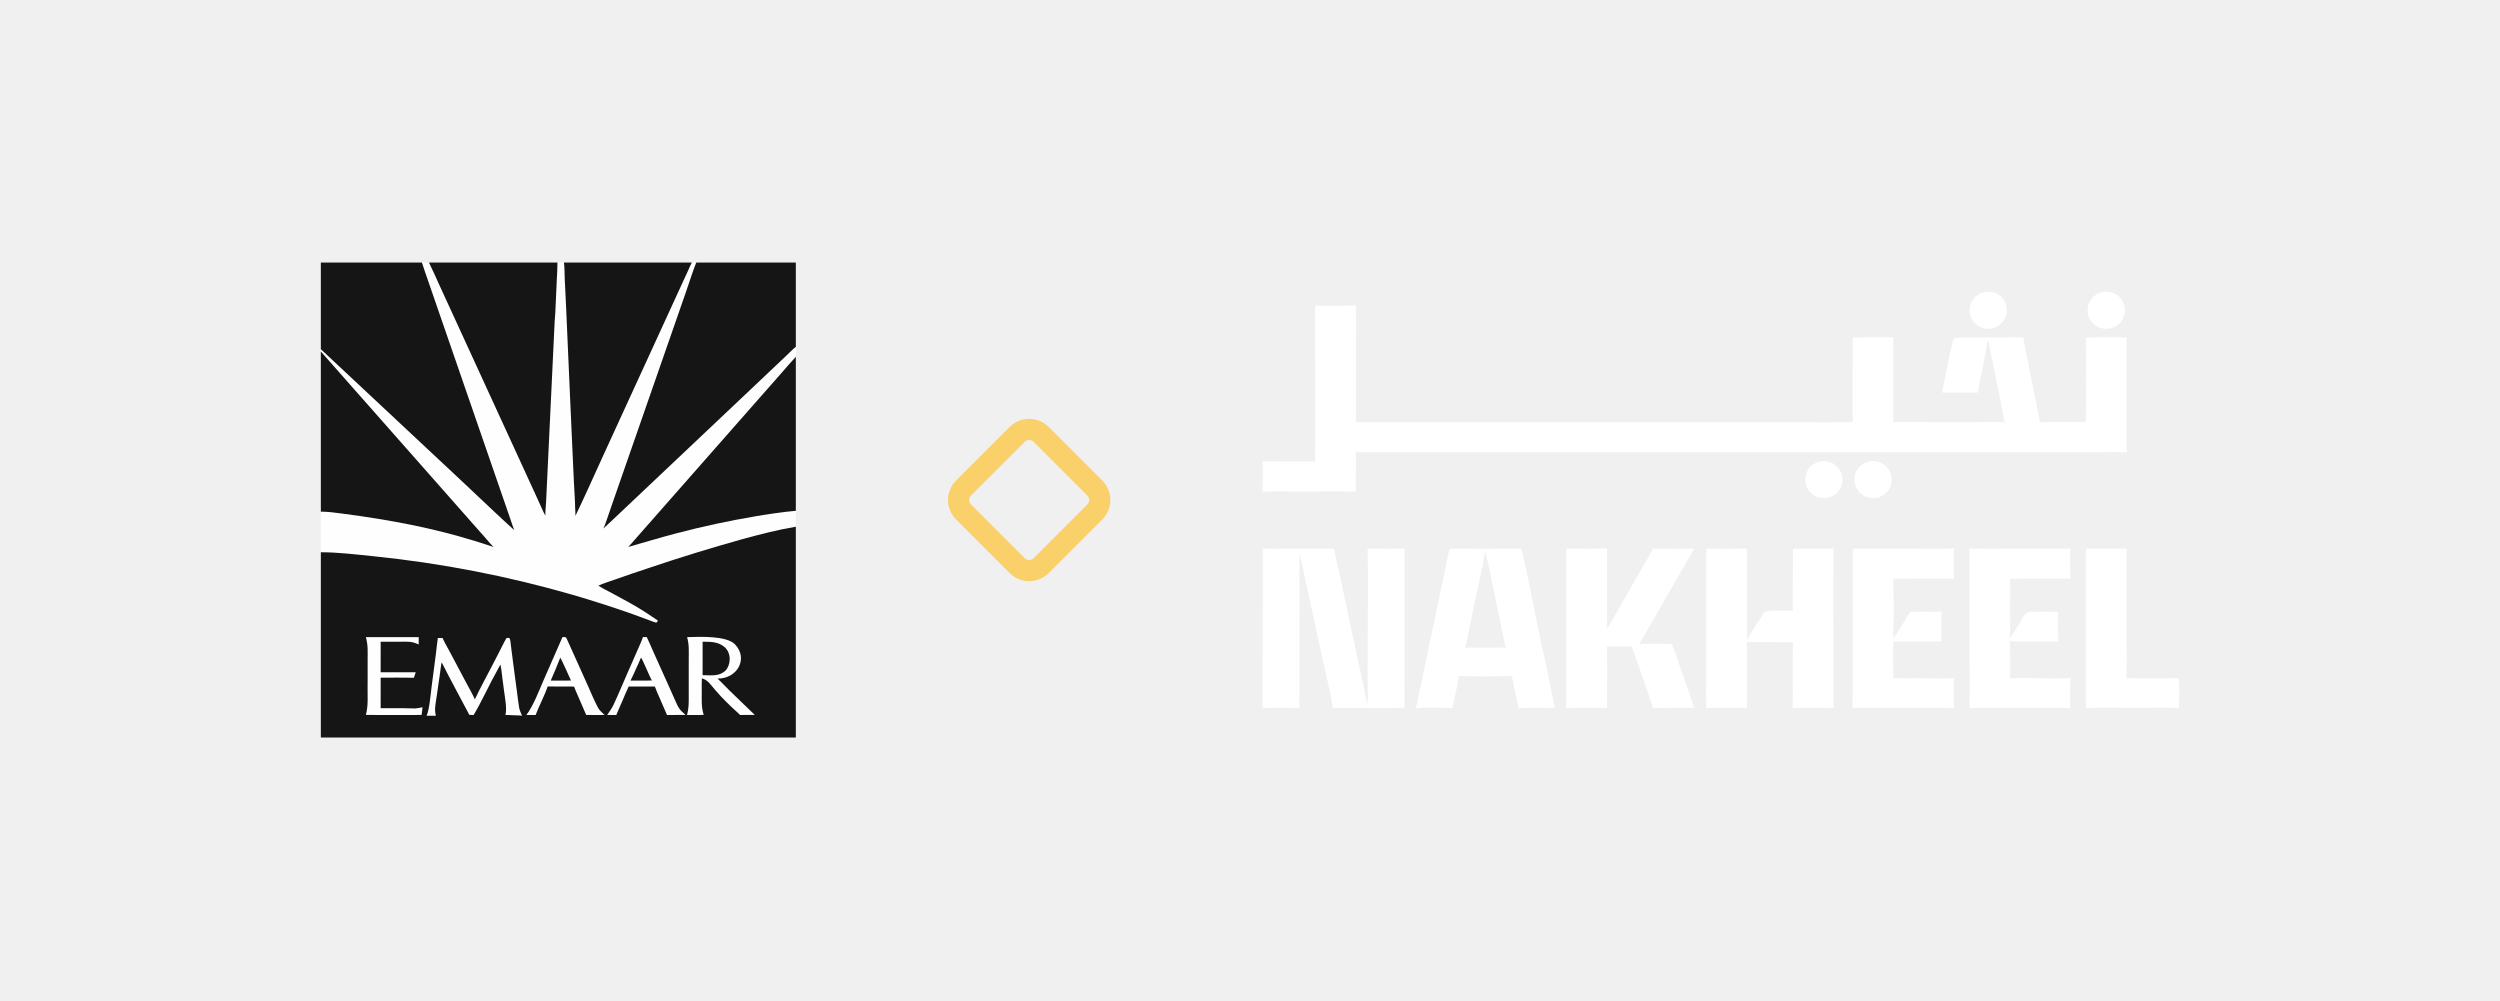
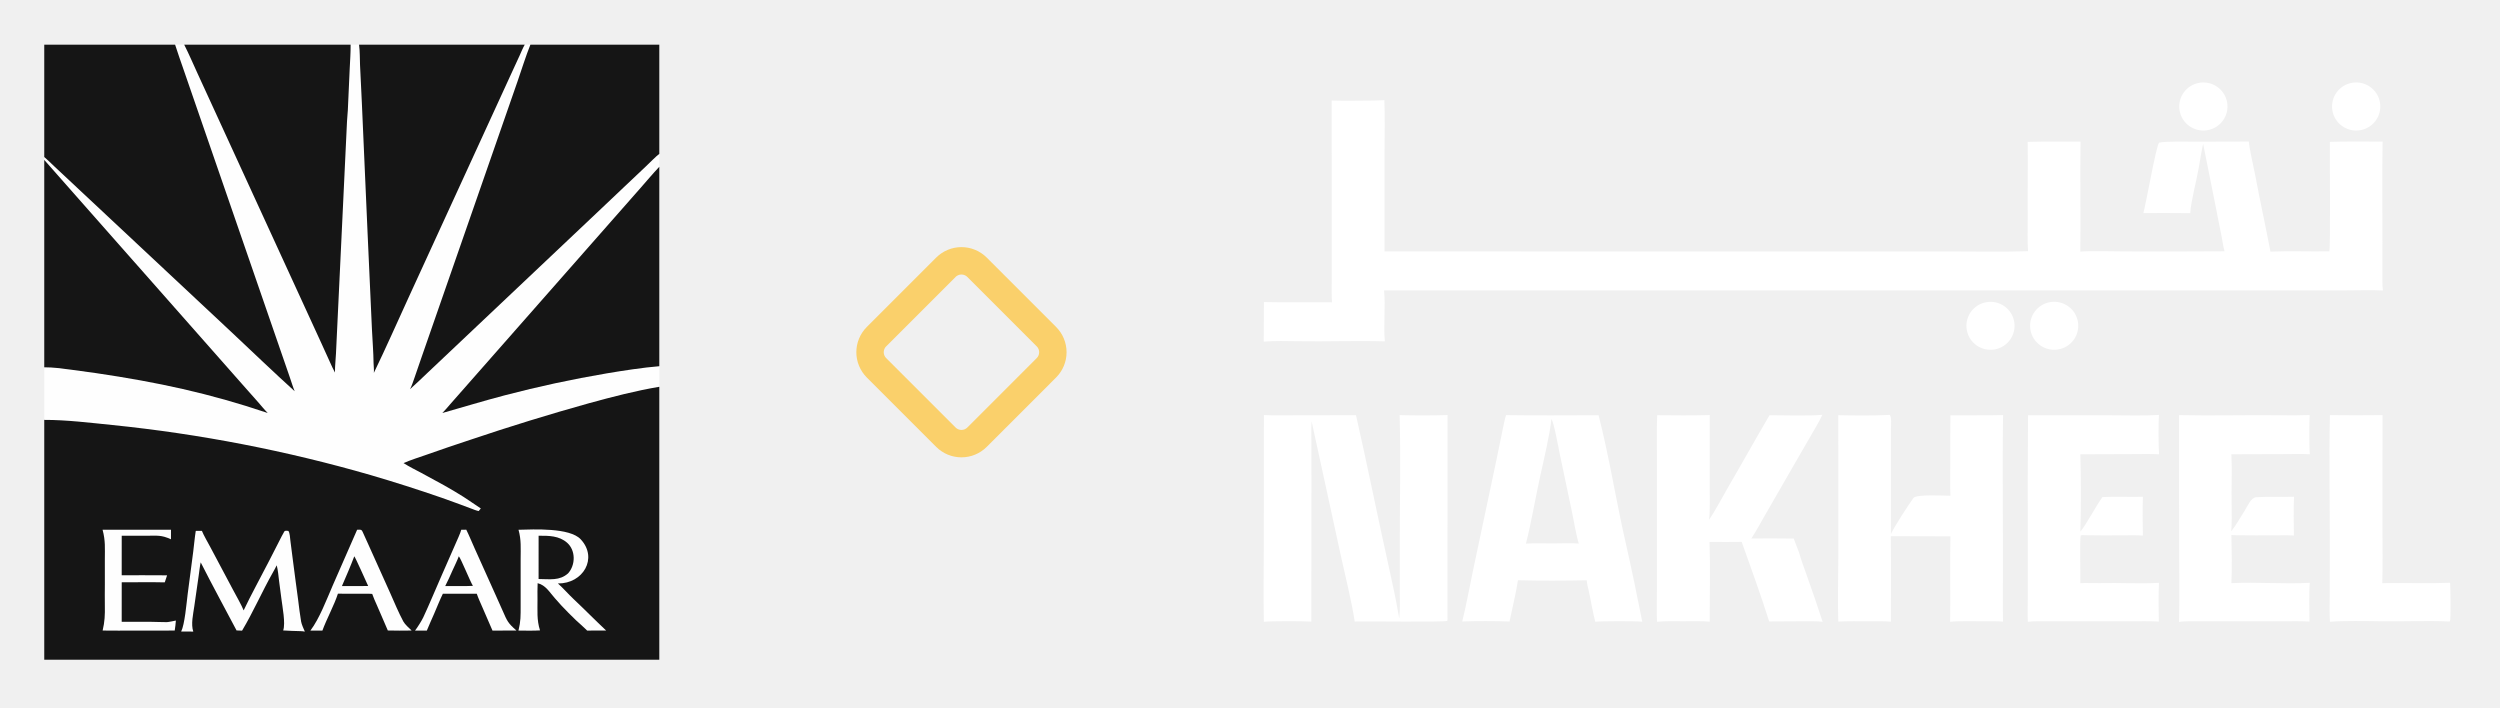
- <svg xmlns="http://www.w3.org/2000/svg" width="300" height="120" viewBox="0 0 300 120" fill="none">
+ <svg xmlns="http://www.w3.org/2000/svg" width="231.68" height="65.6" viewBox="34.4 27.36 231.68 65.6" fill="none">
  <path d="M38.5 31.5H50.627H51.471H66.893H67.674H83.03H83.552H95.5V41.619V42.815V61.297V63.204V88.5H38.5V66.272V61.398V42.179V41.91V31.5Z" fill="#FEFEFE" />
  <path d="M95.5 63.204V88.5H38.5V66.272C40.548 66.266 42.772 66.542 44.814 66.747C52.921 67.574 60.937 69.128 68.766 71.391C70.966 72.036 73.15 72.733 75.316 73.483C76.225 73.799 77.132 74.143 78.035 74.478C78.274 74.567 78.51 74.67 78.76 74.722L78.958 74.479C78.417 74.13 77.885 73.741 77.342 73.397C76.758 73.027 76.135 72.66 75.532 72.322C74.844 71.937 74.151 71.56 73.455 71.19C72.902 70.897 72.325 70.612 71.798 70.277C72.383 70.01 73.3 69.719 73.916 69.504C75.259 69.029 76.609 68.569 77.962 68.124C81.622 66.889 85.314 65.752 89.035 64.713C91.191 64.126 93.292 63.575 95.5 63.204Z" fill="#151515" />
  <path d="M82.451 76.455C83.884 76.416 87.199 76.249 88.216 77.34C89.839 79.082 88.438 81.458 86.102 81.43C86.603 81.878 87.069 82.419 87.562 82.883C88.579 83.841 89.552 84.835 90.572 85.792C89.985 85.797 89.398 85.799 88.811 85.797L88.611 85.601C88.366 85.357 88.055 85.1 87.795 84.856C87.322 84.403 86.861 83.938 86.412 83.461C86.206 83.241 86.02 83.018 85.819 82.795C85.332 82.252 84.978 81.592 84.224 81.404C84.201 81.867 84.206 82.439 84.211 82.913C84.22 83.917 84.129 84.813 84.445 85.78C83.863 85.822 83.044 85.798 82.448 85.797C82.664 84.922 82.648 84.424 82.649 83.534L82.649 79.143C82.649 78.167 82.716 77.401 82.451 76.455Z" fill="#FEFEFE" />
  <path d="M84.314 77.008C85.248 77.001 86.218 77.003 86.96 77.661C87.764 78.374 87.743 79.725 87.043 80.496C86.248 81.199 85.366 81.024 84.312 81.018L84.314 77.008Z" fill="#151515" />
  <path d="M60.907 76.543C61.002 76.542 61.023 76.546 61.114 76.559C61.262 76.685 61.282 77.257 61.312 77.482C61.4 78.112 61.481 78.743 61.555 79.374C61.699 80.562 61.874 81.745 62.026 82.932C62.112 83.6 62.188 84.299 62.305 84.963C62.351 85.226 62.539 85.638 62.65 85.892C62.52 85.866 62.389 85.85 62.257 85.849C61.718 85.844 61.181 85.812 60.643 85.785C60.876 85.119 60.57 83.6 60.478 82.845L60.263 81.202C60.204 80.727 60.165 80.208 60.044 79.747C59.943 79.956 59.811 80.195 59.696 80.399C58.708 82.136 57.855 84.102 56.832 85.804C56.643 85.805 56.511 85.8 56.322 85.784C55.228 83.713 54.053 81.558 53 79.475C52.912 79.821 52.873 80.343 52.81 80.728C52.667 81.669 52.532 82.611 52.404 83.554C52.304 84.268 52.078 85.208 52.312 85.889C51.938 85.896 51.563 85.895 51.189 85.887C51.521 85.223 51.685 83.262 51.789 82.44L52.308 78.467C52.383 77.883 52.45 77.118 52.542 76.56C52.73 76.55 52.923 76.556 53.112 76.558C53.22 76.865 53.744 77.785 53.93 78.134L55.983 81.997C56.208 82.42 56.831 83.524 56.979 83.926C57.666 82.47 58.566 80.854 59.304 79.406L60.246 77.565C60.403 77.258 60.563 76.928 60.738 76.631C60.785 76.552 60.82 76.562 60.907 76.543Z" fill="#FEFEFE" />
  <path d="M67.496 76.453C67.558 76.45 67.62 76.448 67.681 76.447C67.864 76.444 67.92 76.466 68 76.637C68.185 77.032 68.363 77.434 68.541 77.831L70.559 82.317C70.945 83.182 71.33 84.122 71.778 84.954C71.921 85.222 72.318 85.574 72.546 85.793C71.846 85.8 71.03 85.813 70.34 85.789C69.988 85.005 69.67 84.196 69.313 83.413C69.164 83.086 69.012 82.736 68.893 82.398C68.691 82.374 68.419 82.382 68.211 82.382L65.715 82.379C65.391 83.401 64.669 84.724 64.275 85.801L63.166 85.796C63.998 84.702 64.667 82.924 65.231 81.624L67.496 76.453Z" fill="#FEFEFE" />
  <path d="M67.232 78.912C67.333 79.01 68.357 81.317 68.519 81.666C68.161 81.675 67.791 81.672 67.431 81.673L66.087 81.674C66.458 80.821 66.908 79.776 67.232 78.912Z" fill="#151515" />
  <path d="M77.148 76.451C77.299 76.447 77.459 76.449 77.611 76.448C77.86 76.946 78.152 77.664 78.393 78.195L80.374 82.598L80.977 83.948C81.404 84.916 81.455 85.088 82.261 85.793L80.04 85.798C79.735 85.079 79.424 84.363 79.108 83.649C78.935 83.251 78.721 82.788 78.584 82.384L78.018 82.382L75.441 82.382C75.16 82.955 74.888 83.643 74.634 84.233C74.414 84.746 74.159 85.288 73.954 85.8L72.864 85.796C73.081 85.513 73.475 84.894 73.625 84.574C74.217 83.308 74.748 82 75.314 80.722L76.598 77.796C76.718 77.52 77.091 76.709 77.148 76.451Z" fill="#FEFEFE" />
  <path d="M76.918 78.911C77.103 79.088 77.961 81.228 78.226 81.653C77.795 81.679 77.362 81.674 76.929 81.673C76.506 81.674 76.083 81.673 75.66 81.669C75.895 81.227 76.116 80.712 76.323 80.251C76.511 79.834 76.762 79.334 76.918 78.911Z" fill="#151515" />
  <path d="M43.906 76.453L50.246 76.454L50.243 77.337C49.358 76.927 48.962 77.006 48.021 77.008L45.68 77.008L45.678 80.669C47.079 80.674 48.484 80.659 49.885 80.676C49.823 80.885 49.739 81.119 49.669 81.329C48.386 81.298 46.973 81.324 45.68 81.323L45.678 84.985L48.387 84.985C48.883 84.986 49.373 85.02 49.859 85.015C50.007 85.013 50.528 84.902 50.698 84.868C50.682 85.158 50.635 85.51 50.591 85.794C50.303 85.799 50.01 85.799 49.722 85.797C47.786 85.784 45.846 85.818 43.912 85.794C44.107 84.962 44.133 84.342 44.116 83.489C44.102 82.829 44.117 82.149 44.117 81.488L44.116 79.199C44.116 78.144 44.181 77.482 43.906 76.453Z" fill="#FEFEFE" />
  <path d="M38.5 31.5H50.627C50.875 32.282 51.16 33.074 51.427 33.852L60.337 59.661C60.636 60.552 60.943 61.441 61.258 62.327C61.391 62.709 61.555 63.257 61.708 63.617C59.745 61.843 57.764 59.932 55.829 58.118L39.405 42.752C39.136 42.497 38.781 42.142 38.5 41.91V31.5Z" fill="#151515" />
  <path d="M83.552 31.5H95.5V41.619C95.228 41.808 94.543 42.511 94.253 42.782C92.861 44.081 91.487 45.413 90.097 46.715L74.05 61.882C73.502 62.396 72.96 62.929 72.399 63.426C72.557 63.129 72.697 62.692 72.812 62.368L73.45 60.514L82.356 34.916C82.721 33.867 83.141 32.516 83.552 31.5Z" fill="#151515" />
  <path d="M51.471 31.5H66.893C66.897 32.282 66.846 32.917 66.81 33.688L66.634 37.581C66.618 37.923 66.572 38.271 66.558 38.611L65.536 60.122C65.51 60.777 65.438 61.174 65.443 61.885C65.298 61.638 65.113 61.213 64.987 60.94L64.174 59.15L52.69 34.131C52.297 33.27 51.897 32.342 51.471 31.5Z" fill="#151515" />
  <path d="M67.674 31.5H83.03C82.857 31.789 82.709 32.173 82.565 32.484C82.285 33.077 82.011 33.672 81.743 34.269L72.346 54.752C71.265 57.106 70.171 59.592 69.046 61.915C69.075 61.633 69.023 61.298 69.019 61.008C69.006 59.982 68.92 58.953 68.871 57.931L68.469 49.056L67.934 36.891L67.765 33.392C67.737 32.723 67.763 32.193 67.674 31.5Z" fill="#151515" />
  <path d="M38.5 42.179L56.808 62.922L58.307 64.615C58.57 64.915 58.941 65.366 59.21 65.633C53.754 63.793 48.983 62.779 43.318 61.94C42.535 61.824 41.752 61.716 40.967 61.617C40.152 61.509 39.322 61.395 38.5 61.398V42.179Z" fill="#151515" />
  <path d="M95.5 42.815V61.297C93.995 61.419 92.107 61.712 90.632 61.96C87.451 62.497 84.296 63.177 81.175 63.995C79.199 64.514 77.345 65.081 75.392 65.635C75.633 65.399 75.895 65.078 76.123 64.818L93.676 44.874C94.265 44.206 94.894 43.456 95.5 42.815Z" fill="#151515" />
  <path d="M115.185 59.22C115.288 58.972 115.438 58.747 115.628 58.558L122.056 52.13C122.245 51.94 122.471 51.789 122.718 51.687C122.966 51.584 123.232 51.531 123.5 51.531C123.768 51.531 124.034 51.584 124.281 51.687C124.529 51.789 124.754 51.94 124.944 52.13L131.372 58.558C131.562 58.747 131.712 58.972 131.815 59.22C131.918 59.468 131.97 59.734 131.97 60.002C131.97 60.27 131.918 60.536 131.815 60.783C131.712 61.031 131.562 61.256 131.372 61.446L124.944 67.874C124.754 68.064 124.529 68.214 124.281 68.317C124.034 68.42 123.768 68.472 123.5 68.472C123.232 68.472 122.966 68.42 122.718 68.317C122.471 68.214 122.245 68.064 122.056 67.874L115.628 61.446C115.438 61.256 115.288 61.031 115.185 60.783C115.082 60.536 115.029 60.27 115.029 60.002C115.029 59.734 115.082 59.468 115.185 59.22Z" stroke="#FAD06B" stroke-width="2.541" stroke-linecap="round" />
  <path d="M161.751 36.677C162.058 36.673 162.383 36.657 162.692 36.646C162.757 38.169 162.708 40.023 162.708 41.566L162.71 50.66L215.189 50.663C217.504 50.663 220.041 50.714 222.343 50.639C222.271 49.744 222.322 48.364 222.313 47.419C222.291 45.121 222.341 42.807 222.31 40.507C223.906 40.463 225.604 40.487 227.208 40.483C227.155 43.87 227.236 47.287 227.186 50.676C228.073 50.594 230.402 50.66 231.362 50.66C234.425 50.672 237.488 50.667 240.552 50.647C240.432 50.222 240.356 49.663 240.27 49.219L238.569 40.684C238.484 41.014 238.227 42.514 238.157 42.934C237.971 44.055 237.418 46.087 237.377 47.114C235.956 47.094 234.455 47.101 233.033 47.105C233.28 46.18 234.209 40.916 234.482 40.585C234.961 40.434 237.433 40.489 238.067 40.49C239.646 40.494 241.224 40.49 242.802 40.477C242.873 41.26 243.24 42.765 243.396 43.602C243.834 45.958 244.363 48.321 244.807 50.678C246.529 50.601 248.496 50.684 250.259 50.649C250.389 50.434 250.291 41.499 250.311 40.507C251.87 40.453 253.627 40.487 255.2 40.483C255.149 43.535 255.187 46.68 255.185 49.739L255.183 52.493C255.183 53.016 255.156 53.793 255.232 54.281C254.339 54.224 252.868 54.268 251.935 54.269L162.664 54.271C162.812 55.703 162.598 57.586 162.737 58.995C160.081 58.915 157.349 59.027 154.686 58.981C153.681 58.964 152.5 58.939 151.513 59.019L151.531 55.353C153.613 55.401 155.747 55.355 157.838 55.375C157.789 54.726 157.815 53.823 157.815 53.159L157.817 49.372L157.808 36.678C159.083 36.712 160.471 36.686 161.751 36.677Z" fill="white" />
  <path d="M151.529 65.824C152.422 65.874 153.65 65.845 154.556 65.845L160.063 65.837C161.103 70.396 162.014 74.993 163.031 79.558C163.41 81.259 163.775 82.954 164.071 84.673C164.164 83.894 164.121 82.91 164.12 82.104L164.12 77.884C164.121 73.974 164.21 69.706 164.108 65.831C165.495 65.868 167.162 65.867 168.547 65.825L168.539 84.564C168.549 84.715 168.551 84.748 168.523 84.897C168.289 85.031 160.981 84.92 159.945 84.956C159.676 83.155 159.046 80.634 158.649 78.816L155.949 66.401C155.902 67.017 155.93 67.917 155.931 68.561L155.934 72.272L155.923 84.967C155.228 84.91 152.197 84.909 151.524 84.981C151.472 82.614 151.52 80.057 151.52 77.674L151.529 65.824Z" fill="white" />
  <path d="M173.975 65.831C176.8 65.877 179.712 65.842 182.544 65.841C183.522 69.653 184.154 73.718 185.035 77.571C185.592 80.007 186.107 82.528 186.593 84.977C186.033 84.903 182.783 84.915 182.234 84.978C182.005 84.109 181.823 82.967 181.616 82.042C181.525 81.689 181.482 81.498 181.438 81.137C179.466 81.176 177.036 81.188 175.073 81.132C174.91 82.236 174.526 83.815 174.29 84.957C173.2 84.907 170.995 84.904 169.908 84.954C170.273 83.496 170.603 81.682 170.917 80.186L173.006 70.324C173.261 69.158 173.475 67.984 173.728 66.818C173.8 66.487 173.86 66.151 173.975 65.831ZM175.812 77.737C176.585 77.693 177.491 77.716 178.274 77.72C178.853 77.718 180.193 77.677 180.711 77.733C180.519 77.188 180.212 75.462 180.084 74.833L178.949 69.442C178.855 68.989 178.39 66.404 178.17 66.195C178.05 67.522 177.448 70.063 177.144 71.438C176.701 73.442 176.311 75.792 175.812 77.737Z" fill="white" />
  <path d="M209.405 65.814L209.527 65.808C209.717 66.009 209.637 66.82 209.637 67.13V76.849C209.922 76.203 211.263 74.14 211.721 73.511C211.984 73.149 214.485 73.296 215.149 73.301C215.11 72.421 215.134 71.389 215.134 70.5C215.129 68.95 215.134 67.399 215.149 65.849C216.772 65.832 218.406 65.868 220.028 65.826C219.949 71.36 220.048 76.911 220.011 82.447C220.006 83.283 220.004 84.133 220.023 84.969C219.547 84.917 218.796 84.937 218.297 84.936C217.563 84.935 215.786 84.895 215.123 84.983C215.162 82.351 215.092 79.694 215.15 77.064L209.625 77.049C209.657 79.676 209.64 82.344 209.635 84.973C209.107 84.914 208.122 84.935 207.577 84.934C206.668 84.934 205.66 84.917 204.757 84.961C204.689 83.06 204.762 80.641 204.763 78.71L204.758 65.837C206.056 65.869 208.128 65.886 209.405 65.814Z" fill="white" />
  <path d="M198.385 65.84C199.629 65.844 202.101 65.915 203.282 65.802C202.998 66.427 202.492 67.251 202.14 67.865L200.098 71.402L197.945 75.143C197.561 75.811 197.12 76.626 196.7 77.261C198.009 77.25 199.319 77.253 200.628 77.269L201.124 78.572C201.308 79.241 201.633 80.103 201.867 80.771C202.367 82.167 202.848 83.57 203.309 84.98C202.844 84.917 201.96 84.934 201.463 84.934C200.427 84.934 199.39 84.939 198.353 84.951C197.615 82.595 196.638 79.918 195.807 77.577C194.813 77.59 193.819 77.591 192.825 77.579C192.911 79.914 192.834 82.595 192.844 84.969C192.203 84.905 191.075 84.934 190.401 84.932C189.755 84.93 188.56 84.906 187.958 84.984C187.916 84.134 187.95 82.918 187.95 82.036L187.951 69.661C187.95 68.43 187.923 67.059 187.974 65.839C189.544 65.858 191.284 65.865 192.846 65.826L192.842 72.257C192.843 72.987 192.889 74.9 192.78 75.517C193.182 75.007 194.195 73.115 194.567 72.478C195.853 70.28 197.091 68.037 198.385 65.84Z" fill="white" />
  <path d="M222.343 65.842L229.985 65.846C231.33 65.845 233.179 65.901 234.475 65.813C234.417 66.43 234.428 68.85 234.485 69.462C233.796 69.413 232.716 69.443 232.002 69.442C230.398 69.439 228.793 69.445 227.188 69.46C227.256 71.579 227.259 74.515 227.191 76.632C227.806 75.862 228.579 74.348 229.235 73.425C230.411 73.363 231.773 73.43 232.988 73.398C232.947 74.459 232.96 75.927 232.986 76.994C232.475 76.946 231.658 76.97 231.12 76.971C229.937 76.981 228.754 76.977 227.571 76.959C227.426 76.948 227.372 76.937 227.227 76.979C227.116 77.323 227.213 80.737 227.19 81.404C227.749 81.367 228.422 81.412 228.993 81.398C230.747 81.353 232.747 81.476 234.475 81.373C234.423 82.469 234.438 83.856 234.463 84.962C233.657 84.911 232.685 84.936 231.862 84.936L224.365 84.934C223.76 84.934 222.901 84.912 222.326 84.982C222.286 84.319 222.322 83.197 222.322 82.5L222.321 77.76C222.306 73.787 222.314 69.814 222.343 65.842Z" fill="white" />
  <path d="M236.336 65.83C239.455 65.9 242.607 65.805 245.728 65.844C246.62 65.856 247.555 65.856 248.444 65.822C248.394 66.328 248.394 68.961 248.459 69.457C247.767 69.413 246.711 69.443 245.995 69.442L241.187 69.458C241.266 71.004 241.176 72.622 241.21 74.176C241.227 74.949 241.226 75.829 241.177 76.596C241.648 75.988 242.022 75.302 242.436 74.657C242.68 74.278 242.989 73.47 243.499 73.438C244.659 73.365 245.828 73.433 246.994 73.395C246.939 74.46 246.967 75.907 246.981 76.989C246.457 76.948 245.669 76.971 245.123 76.971C243.971 76.978 242.819 76.975 241.668 76.962L241.187 76.942C241.216 78.283 241.255 80.081 241.187 81.403C243.465 81.284 246.123 81.501 248.453 81.371C248.372 82.115 248.416 84.151 248.425 84.962C247.676 84.909 246.64 84.936 245.874 84.936L241.397 84.936L238.288 84.933C237.785 84.933 236.798 84.907 236.335 85C236.405 82.668 236.343 80.006 236.344 77.652L236.336 65.83Z" fill="white" />
  <path d="M250.318 65.83C251.943 65.85 253.568 65.85 255.193 65.829L255.187 76.309C255.188 77.974 255.222 79.757 255.171 81.406C255.348 81.393 255.51 81.395 255.687 81.394C257.604 81.376 259.542 81.441 261.458 81.367C261.489 81.784 261.541 84.727 261.444 84.932L261.358 84.956C259.411 84.86 257.017 84.966 255.02 84.934C253.906 84.917 251.329 84.875 250.321 84.982C250.267 84.284 250.3 83.188 250.3 82.466L250.309 77.738C250.311 73.838 250.23 69.712 250.318 65.83Z" fill="white" />
  <path d="M252.189 35.072C253.391 34.761 254.617 35.486 254.92 36.686C255.223 37.886 254.486 39.102 253.279 39.395C252.085 39.684 250.882 38.959 250.582 37.772C250.283 36.585 251 35.38 252.189 35.072Z" fill="white" />
  <path d="M238.007 35.078C238.784 34.868 239.613 35.091 240.18 35.661C240.746 36.23 240.961 37.059 240.744 37.831C240.526 38.603 239.909 39.199 239.128 39.392C237.938 39.685 236.733 38.97 236.426 37.787C236.119 36.605 236.824 35.397 238.007 35.078Z" fill="white" />
  <path d="M224.424 55.353C225.646 55.166 226.788 56.003 226.972 57.222C227.155 58.44 226.309 59.575 225.086 59.752C223.87 59.929 222.739 59.092 222.557 57.881C222.375 56.67 223.209 55.54 224.424 55.353Z" fill="white" />
  <path d="M218.495 55.361C219.706 55.159 220.853 55.971 221.061 57.177C221.268 58.382 220.46 59.529 219.251 59.742C218.033 59.956 216.874 59.144 216.664 57.93C216.455 56.716 217.276 55.564 218.495 55.361Z" fill="white" />
</svg>
